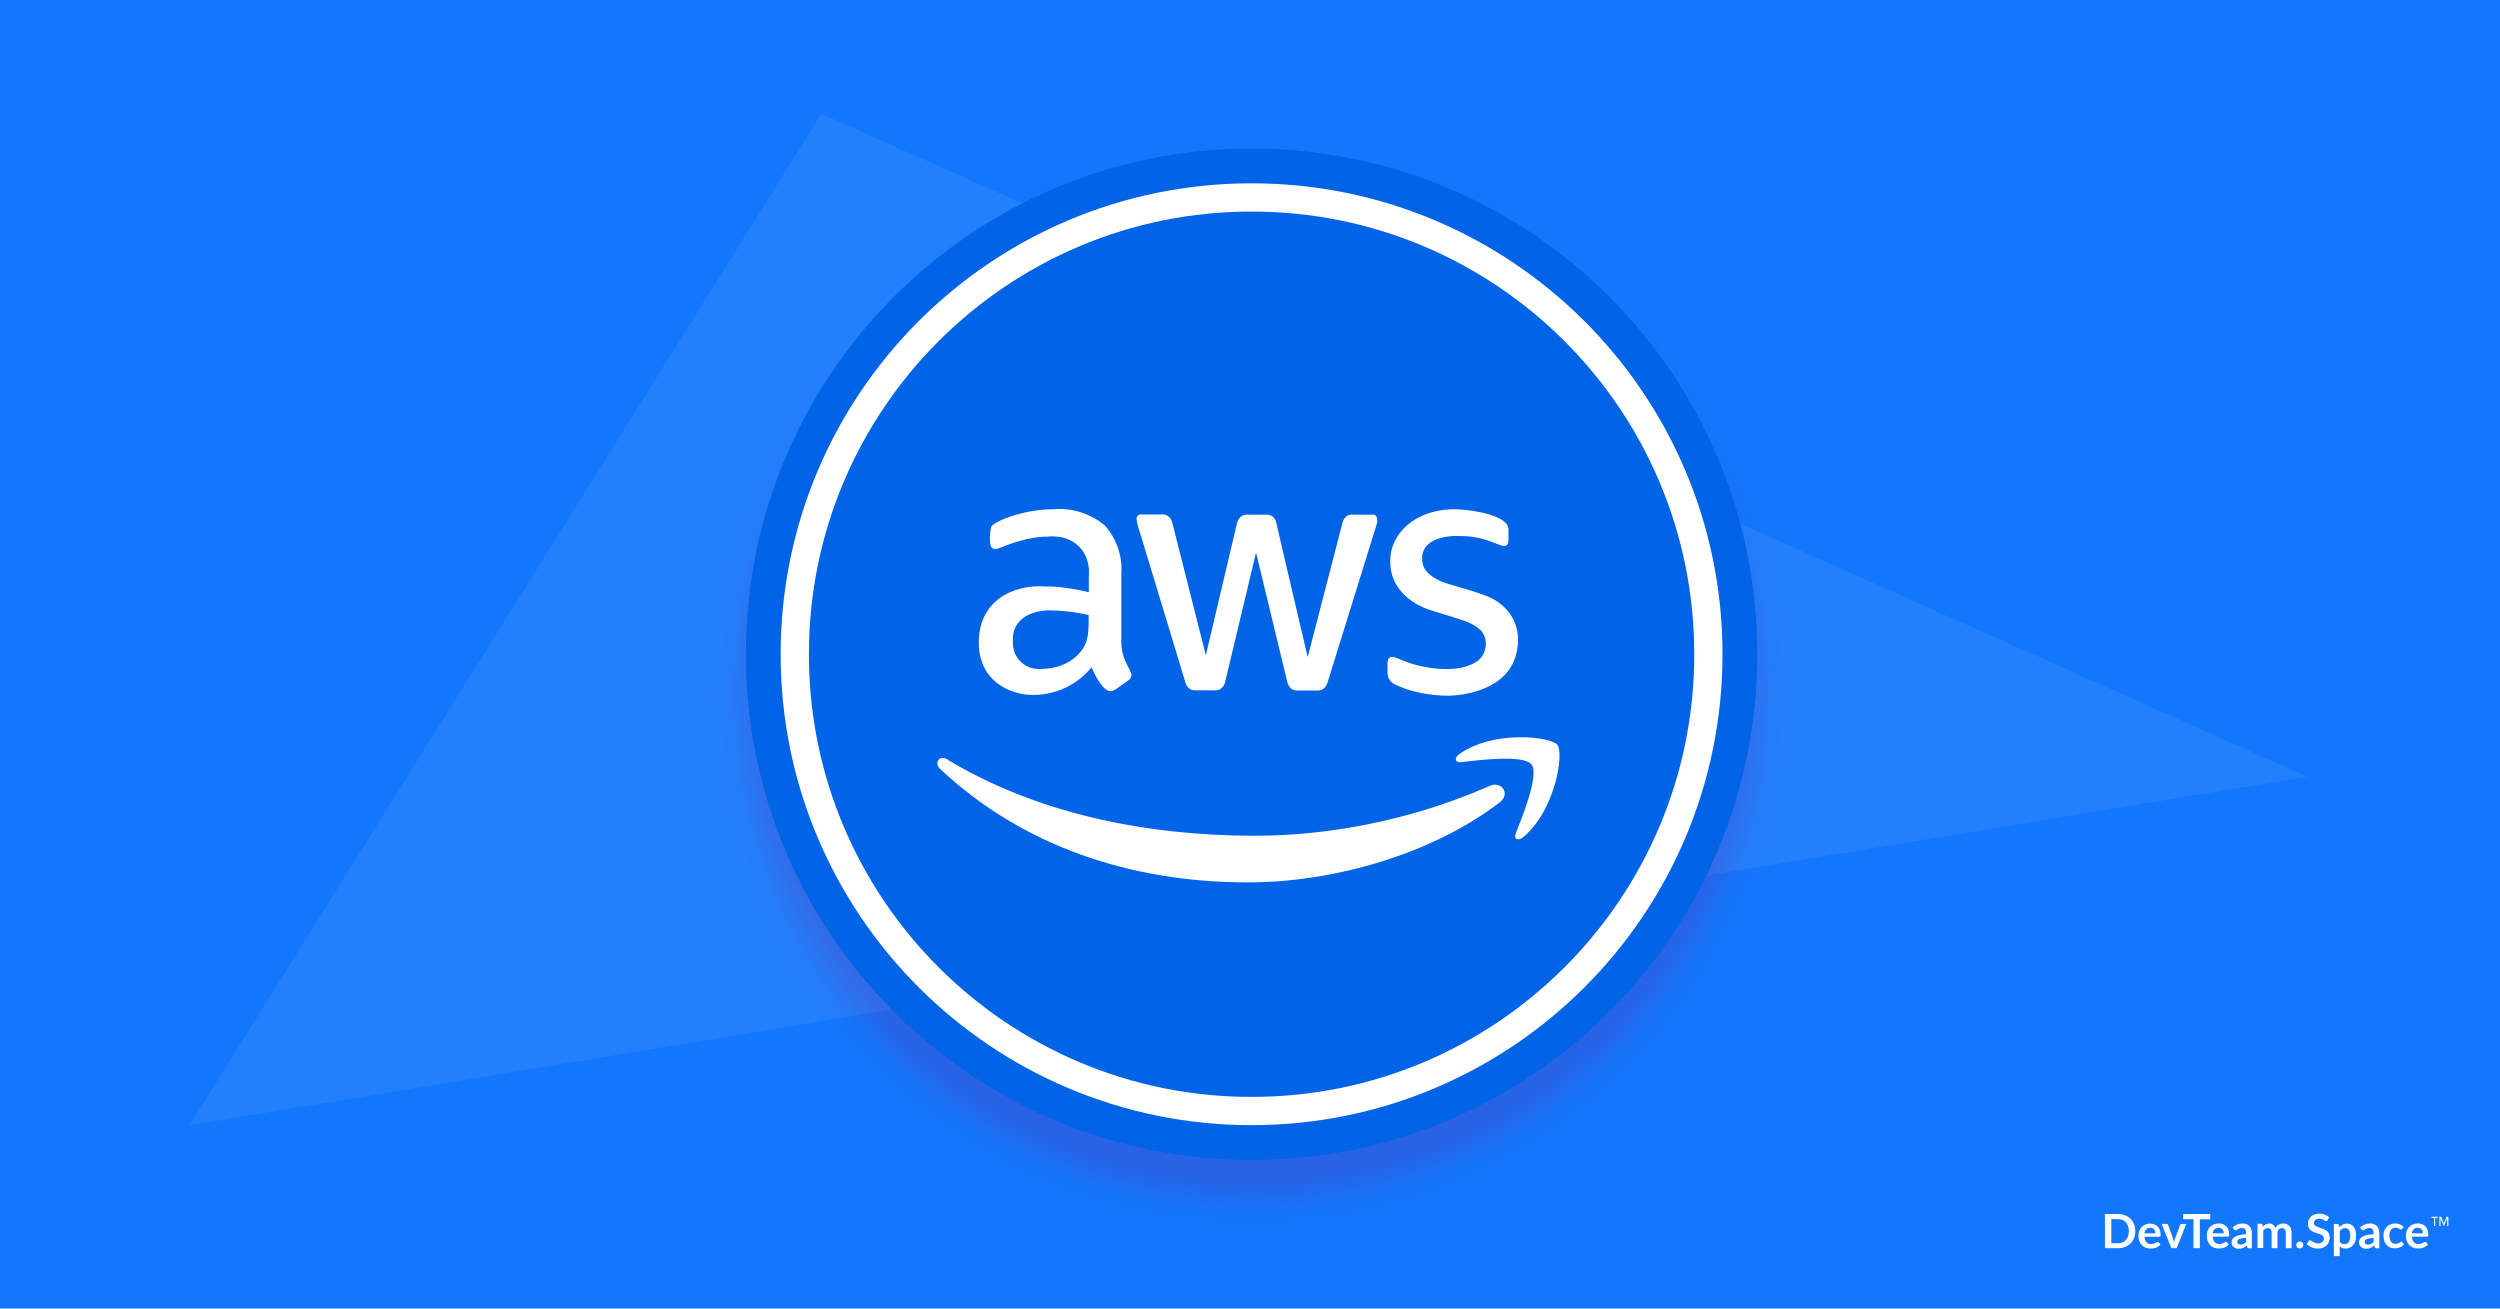
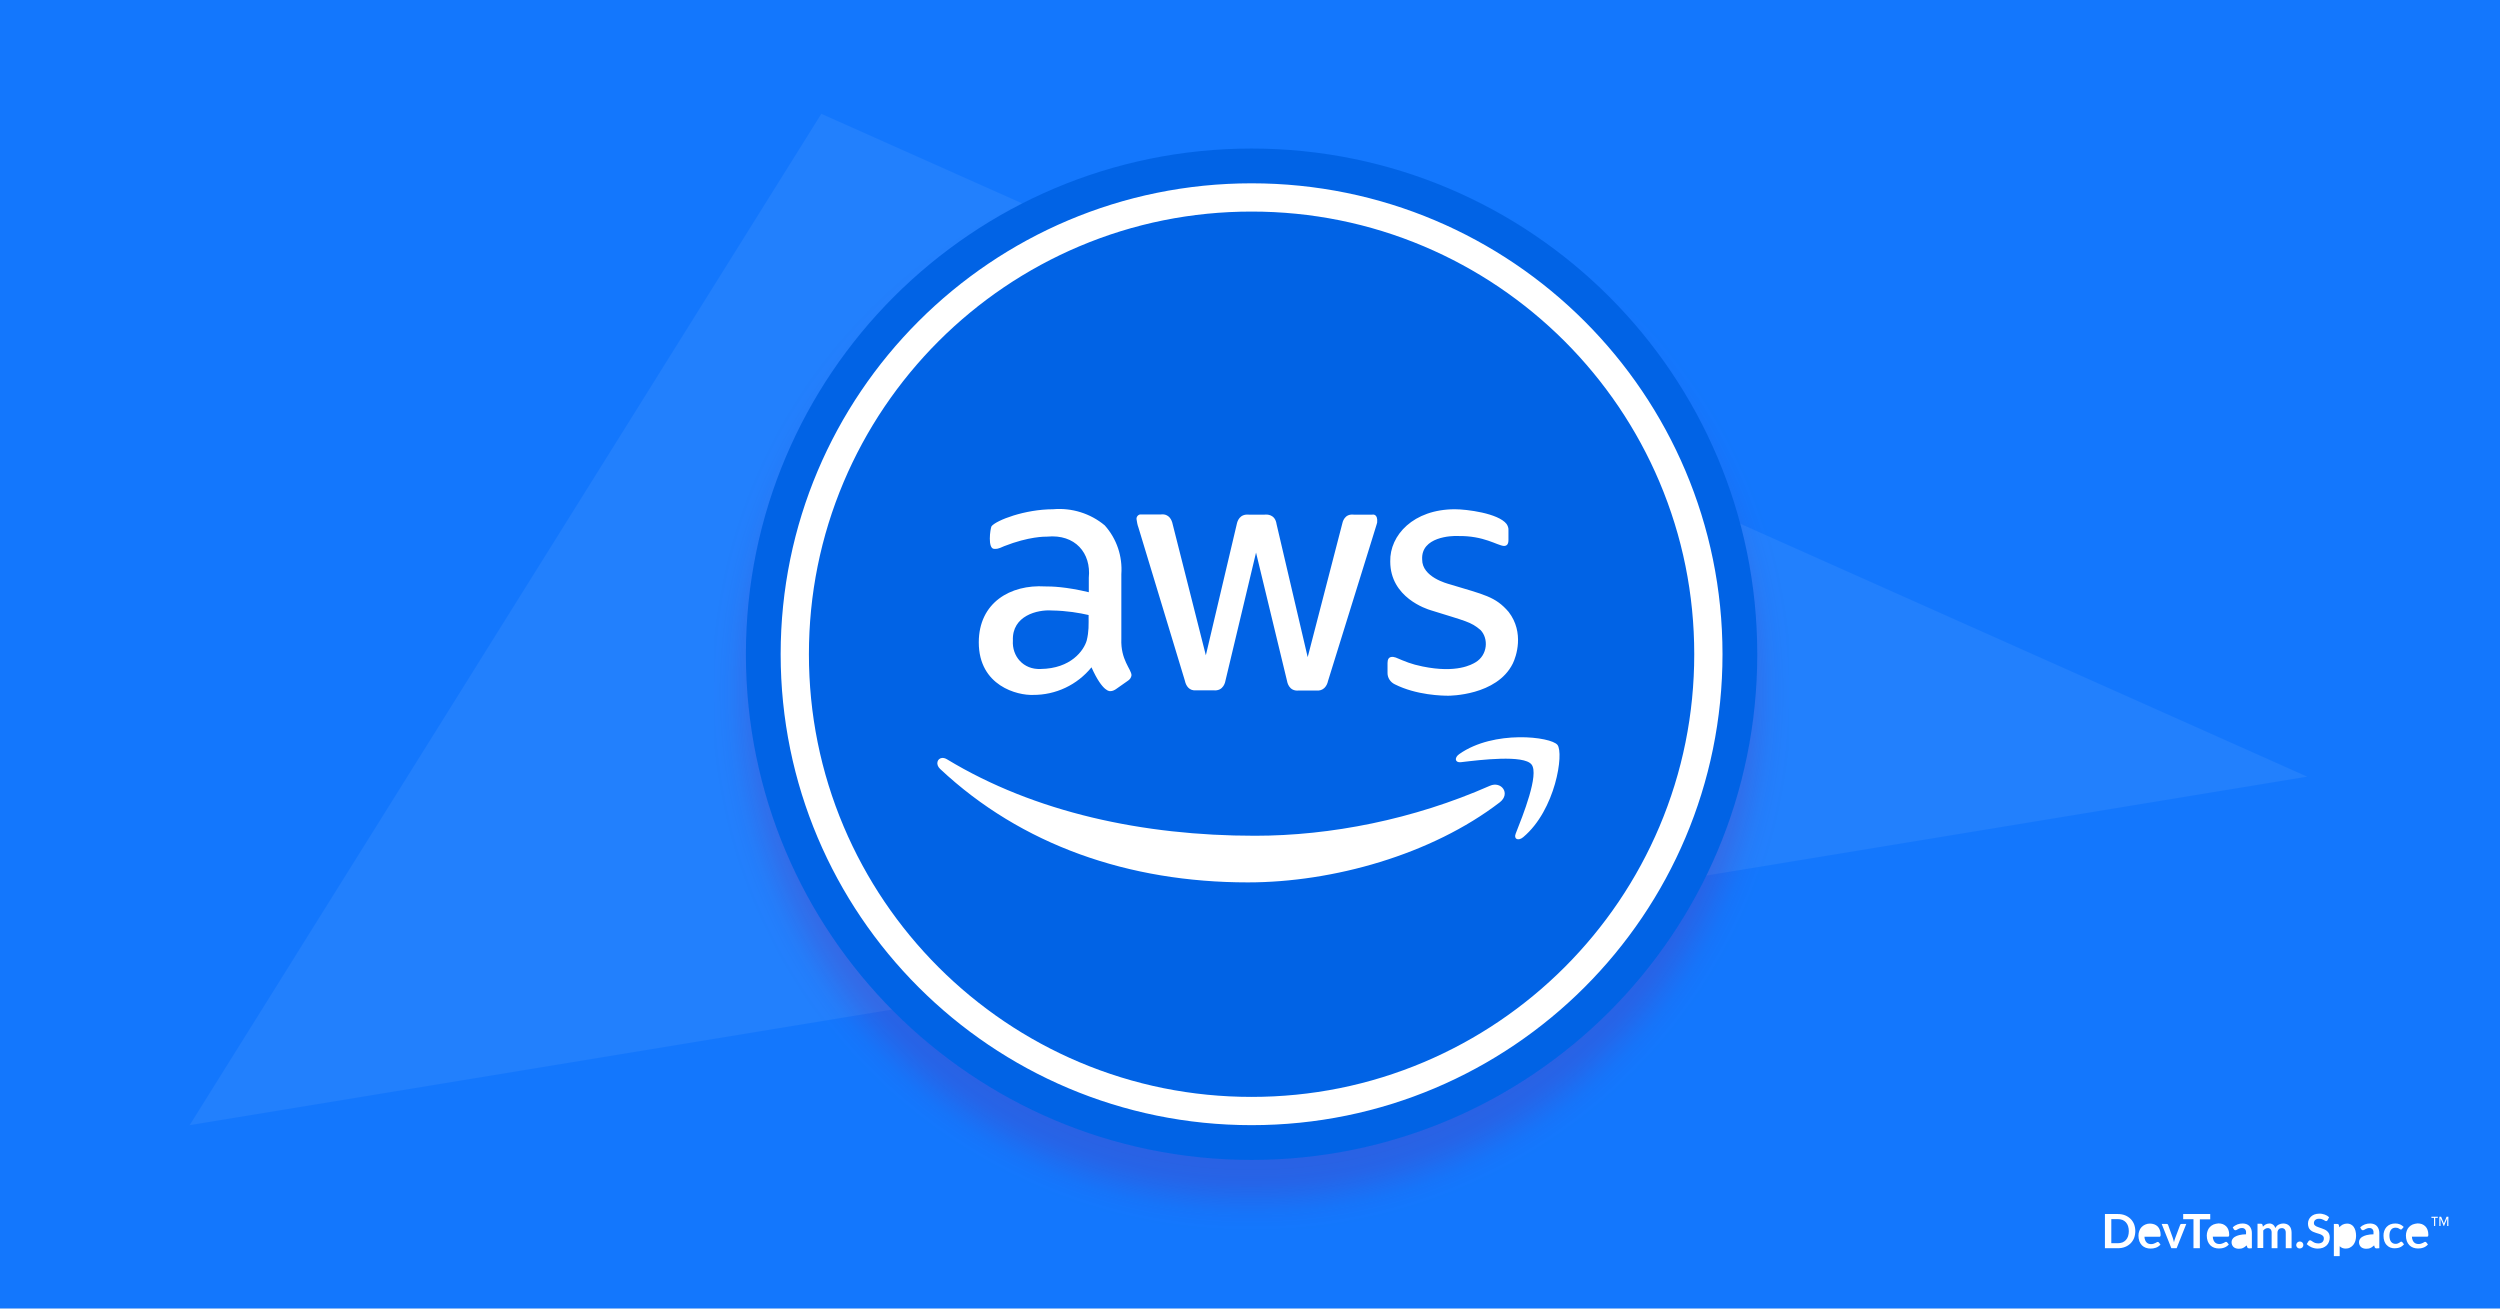
<svg xmlns="http://www.w3.org/2000/svg" width="791" height="414" viewBox="0 0 791 414" fill="none">
  <path fill="#1377FD" d="M0 0h791v414H0z" />
  <path opacity=".065" d="M259.861 36L730 245.736 60 356 259.861 36z" fill="#fff" />
  <g filter="url(#filter0_d_652_57116)">
    <circle cx="396" cy="207" r="160" fill="#0163E5" />
  </g>
-   <path fill-rule="evenodd" clip-rule="evenodd" d="M396 58c-82.291 0-149 66.709-149 149 0 82.29 66.709 149 149 149s149-66.71 149-149c0-82.291-66.709-149-149-149zm0 8.94c18.912 0 37.253 3.702 54.515 11.003a140.085 140.085 0 0123.788 12.911 141.126 141.126 0 0120.734 17.108 141.075 141.075 0 0117.108 20.735 139.975 139.975 0 0112.912 23.788c7.301 17.261 11.003 35.603 11.003 54.515s-3.702 37.253-11.003 54.514a139.937 139.937 0 01-12.912 23.788 140.971 140.971 0 01-17.108 20.735 141.142 141.142 0 01-20.734 17.108 140.115 140.115 0 01-23.788 12.912c-17.262 7.301-35.603 11.003-54.515 11.003s-37.253-3.702-54.515-11.003a140.115 140.115 0 01-23.788-12.912 141.142 141.142 0 01-20.734-17.108 140.971 140.971 0 01-17.108-20.735 140.007 140.007 0 01-12.912-23.788c-7.301-17.261-11.003-35.602-11.003-54.514 0-18.912 3.702-37.254 11.003-54.515a140.045 140.045 0 0112.912-23.788 141.075 141.075 0 0117.108-20.735 141.126 141.126 0 0120.734-17.108 140.085 140.085 0 0123.788-12.911C358.747 70.642 377.088 66.94 396 66.94zm339.55 317.352c.518.173.98.46 1.383.834l-.49.949c-.058.087-.115.173-.202.231-.086.028-.173.057-.259.057a.702.702 0 01-.346-.115 2.826 2.826 0 00-.432-.259 2.77 2.77 0 00-.606-.259 2.613 2.613 0 00-.807-.115c-.23-.029-.49.029-.72.086a1.85 1.85 0 00-.519.288.943.943 0 00-.317.432 1.156 1.156 0 00-.115.546c-.029.23.057.46.201.633.173.173.375.316.577.431.259.115.519.231.807.317.164.065.338.122.515.179.134.044.271.088.407.137.317.115.634.23.923.374.288.144.576.317.807.547.259.23.432.517.576.805.144.374.202.748.202 1.151 0 .489-.087.949-.26 1.38a2.884 2.884 0 01-.72 1.122c-.346.317-.75.576-1.182.748a4.811 4.811 0 01-1.585.259c-.329.027-.631-.023-.957-.078l-.052-.008c-.317-.058-.634-.173-.951-.288l-.174-.086a6.124 6.124 0 01-.691-.374 4.53 4.53 0 01-.72-.575l.605-.978c.058-.058.115-.116.202-.173a.835.835 0 01.259-.058c.144 0 .288.058.404.144.144.115.317.23.518.345.202.144.462.259.692.346.288.086.634.143.951.143.461.029.951-.115 1.326-.402.317-.317.49-.748.461-1.18.029-.23-.057-.489-.201-.69a1.775 1.775 0 00-.577-.46 3.948 3.948 0 00-.807-.317 8.866 8.866 0 01-.461-.143 7.998 7.998 0 00-.461-.144 5.21 5.21 0 01-.923-.345c-.288-.144-.576-.317-.807-.547a2.077 2.077 0 01-.576-.834c-.144-.374-.202-.806-.202-1.237 0-.834.346-1.582.922-2.157.318-.288.692-.547 1.096-.691a4.621 4.621 0 011.527-.259c.606-.028 1.182.087 1.759.288zm-60.327 3.049c-.259-.633-.634-1.237-1.124-1.697a5.27 5.27 0 00-1.729-1.122c-.721-.288-1.47-.403-2.248-.403H666v10.816h4.122c.778 0 1.527-.115 2.248-.403a4.994 4.994 0 002.853-2.819 6.333 6.333 0 000-4.372zm-1.902 3.797a3.386 3.386 0 01-.692 1.208 3.108 3.108 0 01-1.066.748 4.107 4.107 0 01-1.441.259h-2.104v-7.623h2.104c.49 0 .98.087 1.441.259.403.173.778.432 1.066.748.317.345.548.748.692 1.208a5.479 5.479 0 010 3.193zm4.266-2.876c.317-.346.72-.604 1.153-.806a3.515 3.515 0 011.498-.316c.462 0 .923.086 1.355.23.404.144.778.374 1.067.661.317.317.547.691.691 1.094.173.46.26.949.26 1.467a.97.97 0 01-.087.575c-.086.115-.201.172-.346.144h-4.669c0 .374.087.719.202 1.035.086.259.23.518.432.719.173.202.404.345.634.432a2.517 2.517 0 001.586.029c.201-.058.403-.144.576-.231.095-.047.182-.095.259-.137.064-.035.122-.067.173-.093.087-.086.231-.115.346-.115.144 0 .26.058.346.173l.519.661a3.42 3.42 0 01-.692.604 3.004 3.004 0 01-.807.403 3.96 3.96 0 01-.836.202l-.072.007c-.26.026-.5.05-.764.05a4.429 4.429 0 01-1.498-.259 3.35 3.35 0 01-1.211-.776 3.776 3.776 0 01-.807-1.295 5.367 5.367 0 01-.288-1.783c0-.489.086-1.007.259-1.467a3.21 3.21 0 01.721-1.208zm3.459.345c.201.086.374.201.518.374.144.172.231.345.317.546.058.23.116.461.116.691h-3.488c.058-.489.26-.95.577-1.295a1.735 1.735 0 011.268-.46c.202 0 .461.058.692.144zm7.638 6.328h-1.672l-3.055-7.68h1.527c.116-.029.231.029.346.086a.42.42 0 01.173.259l1.47 4.085c.086.23.144.46.202.69l.173.69c.019-.076.035-.153.051-.23.032-.153.064-.307.122-.46a6.64 6.64 0 00.115-.345c.036-.115.072-.23.115-.345l1.528-4.085a.42.42 0 01.173-.259.586.586 0 01.317-.086h1.47l-3.055 7.68zm2.075-10.816v1.64h3.257v9.176h2.017v-9.147h3.286v-1.669h-8.56zm8.445 4.114c.317-.345.721-.604 1.153-.806.49-.201 1.037-.287 1.585-.345.461 0 .922.087 1.355.23.403.173.778.403 1.066.691.317.316.548.69.692 1.093.173.46.259.949.259 1.467a.978.978 0 01-.086.575c-.087.115-.202.173-.346.144h-4.756c0 .374.087.719.202 1.035.086.259.231.518.432.72.173.201.404.345.634.431a2.518 2.518 0 001.586.029 3.53 3.53 0 00.576-.23c.095-.048.182-.095.26-.138.063-.035.121-.067.173-.092.086-.087.23-.116.345-.116a.41.41 0 01.346.173l.519.662c-.202.23-.432.431-.692.604a3.015 3.015 0 01-.807.402 3.899 3.899 0 01-.836.202l-.072.007c-.26.026-.499.05-.763.05a4.43 4.43 0 01-1.499-.259 3.359 3.359 0 01-1.211-.776 3.776 3.776 0 01-.807-1.295 5.367 5.367 0 01-.288-1.783c0-.489.086-1.007.259-1.467.144-.46.404-.863.721-1.208zm3.459.374c.201.086.374.201.518.374.145.172.231.345.318.546.057.23.115.461.086.691h-3.488c.058-.489.26-.95.577-1.295a1.736 1.736 0 011.268-.46c.26 0 .49.058.721.144zm9.828 1.496v4.832l-.836.058a.913.913 0 01-.403-.087c-.115-.086-.202-.172-.231-.316l-.173-.547a7.8 7.8 0 01-.576.461 2.405 2.405 0 01-.577.345c-.201.086-.403.172-.634.201a6.04 6.04 0 01-.749.058 3.24 3.24 0 01-.894-.144 2.207 2.207 0 01-.72-.403 2.102 2.102 0 01-.461-.661 2.33 2.33 0 01-.173-.892c0-.317.086-.604.23-.863.173-.317.433-.604.75-.777a5.02 5.02 0 011.412-.575 9.293 9.293 0 012.191-.259v-.46a1.48 1.48 0 00-.317-1.151 1.224 1.224 0 00-.952-.374 2.16 2.16 0 00-.749.115 4.2 4.2 0 00-.519.23 6.673 6.673 0 01-.403.231.668.668 0 01-.404.115c-.115.028-.23-.029-.317-.087a.853.853 0 01-.23-.23l-.318-.604a4.538 4.538 0 013.2-1.208c.403 0 .836.086 1.21.23.346.115.634.345.894.604.23.288.432.604.548.949.144.403.201.806.201 1.209zm-4.352 3.48a.913.913 0 01-.144-1.151c.115-.172.288-.287.461-.373.288-.116.577-.202.865-.259.461-.087.893-.115 1.354-.144v1.294c-.23.259-.518.46-.807.633a2.299 2.299 0 01-.98.201c-.259 0-.518-.057-.749-.201zm7.955-4.257v5.551h-1.816v-7.68h1.124c.202 0 .404.144.462.345l.115.576c.144-.144.288-.288.432-.403a2.59 2.59 0 01.461-.316c.173-.087.346-.144.548-.202.202-.057.432-.086.634-.086.432 0 .836.144 1.182.403.317.259.547.633.692 1.035.115-.259.288-.46.461-.661.173-.173.374-.317.605-.432.231-.115.461-.201.692-.259.23-.057.461-.086.72-.086.375 0 .75.058 1.124.201.317.115.606.317.836.576.231.259.404.575.519.92.115.403.173.806.173 1.237v4.89h-1.845v-4.89a1.673 1.673 0 00-.317-1.093c-.259-.259-.605-.403-.951-.374a1.65 1.65 0 00-.519.086 1.143 1.143 0 00-.432.288c-.115.144-.231.288-.288.46a1.632 1.632 0 00-.116.633v4.89h-1.844v-4.89a1.713 1.713 0 00-.317-1.122c-.26-.23-.577-.374-.923-.345-.259 0-.518.058-.749.201-.259.144-.49.346-.663.547zm10.52 5.034c.058.143.145.259.231.345.115.115.231.172.346.23.144.057.288.086.461.086.288 0 .605-.115.807-.316a1.128 1.128 0 000-1.582 1.183 1.183 0 00-.346-.23 1.149 1.149 0 00-.432-.087c-.288 0-.605.115-.807.317-.115.115-.173.23-.231.345a1.074 1.074 0 00-.029.892zm13.663 3.078v-3.136c.23.23.518.432.807.547.345.144.72.201 1.095.201.461 0 .951-.086 1.354-.316.404-.202.75-.489 1.038-.835a4.08 4.08 0 00.663-1.265 6.006 6.006 0 00.231-1.582 6.46 6.46 0 00-.202-1.669 4.007 4.007 0 00-.577-1.236 2.471 2.471 0 00-.893-.748 2.601 2.601 0 00-1.153-.259c-.49 0-.98.115-1.412.316-.404.23-.779.518-1.067.863l-.144-.719a.493.493 0 00-.461-.345h-1.124v10.183h1.845zm2.911-8.285a1.023 1.023 0 00-.49-.431 1.388 1.388 0 00-.663-.144 1.656 1.656 0 00-.98.23 2.873 2.873 0 00-.75.69v3.452c.173.23.433.432.692.547.259.086.519.144.807.144.26.028.519-.029.75-.144.23-.115.432-.288.576-.489a2.07 2.07 0 00.375-.806c.086-.374.115-.748.115-1.15 0-.403-.029-.777-.115-1.151a2.448 2.448 0 00-.317-.748zm9.626 5.782v-4.832a3.55 3.55 0 00-.201-1.209 3.149 3.149 0 00-.548-.949c-.259-.259-.548-.489-.893-.604a3.476 3.476 0 00-1.211-.23 4.534 4.534 0 00-3.199 1.208l.317.604a.853.853 0 00.23.23c.087.058.202.115.317.087a.666.666 0 00.404-.115 7.19 7.19 0 00.403-.23v-.001c.173-.086.346-.172.519-.23.231-.086.49-.115.75-.115.345-.028.691.115.951.374.259.317.374.719.317 1.151v.46c-.75 0-1.47.086-2.191.259a5.02 5.02 0 00-1.412.575c-.317.173-.577.46-.749.777a1.744 1.744 0 00-.231.863c0 .316.058.604.173.892.115.258.259.46.461.661.202.173.461.317.721.403.288.086.605.144.893.144.26 0 .519-.029.75-.058.23-.029.432-.115.634-.201.201-.087.403-.202.576-.345.202-.144.375-.288.577-.461l.172.547c.029.144.116.23.231.316a.914.914 0 00.404.087l.835-.058zm-4.496-2.503a.913.913 0 00.144 1.151c.231.144.49.201.75.201.345 0 .663-.057.98-.201.288-.173.576-.374.807-.633v-1.294c-.462.029-.894.057-1.355.144a4.818 4.818 0 00-.865.259 1.154 1.154 0 00-.461.373zm12.221-4.228a3.971 3.971 0 00-1.153-.805 3.848 3.848 0 00-1.499-.288c-.547 0-1.095.086-1.614.288-.432.172-.836.46-1.182.834-.317.374-.576.776-.72 1.237a4.146 4.146 0 00-.231 1.553c0 .575.087 1.151.26 1.668.173.461.403.892.749 1.237.317.345.692.604 1.095.777.433.172.894.259 1.355.259.259 0 .548-.029.807-.058s.548-.115.807-.201c.26-.086.519-.23.75-.403.259-.172.461-.374.662-.604l-.518-.661a.41.41 0 00-.346-.173.433.433 0 00-.317.115c-.054.054-.119.096-.189.142a2.263 2.263 0 00-.128.088c-.144.086-.289.173-.462.23-.23.087-.461.115-.72.115-.288 0-.548-.057-.807-.172a1.971 1.971 0 01-.605-.489 2.07 2.07 0 01-.375-.806 4.516 4.516 0 01-.144-1.093c0-.345.029-.719.115-1.064.058-.288.202-.547.375-.805.173-.231.374-.403.605-.518.259-.115.548-.173.865-.173.23 0 .432.029.634.086l.079.032c.125.048.259.099.353.17.073.054.145.097.21.135.039.023.075.045.107.066a.485.485 0 00.288.086c.087 0 .173 0 .231-.057l.173-.173.49-.575zm1.672.029c.317-.345.72-.604 1.153-.806.49-.201 1.037-.287 1.585-.345.461 0 .922.087 1.355.23.403.173.778.403 1.066.691.317.316.548.69.692 1.093.173.46.259.949.259 1.467a.978.978 0 01-.086.575c-.087.115-.202.173-.346.144h-4.756c0 .374.086.719.202 1.035.086.259.23.518.432.72.173.201.404.345.634.431a2.517 2.517 0 001.585.029c.202-.058.404-.144.577-.23.095-.048.181-.095.259-.138.064-.035.121-.067.173-.092.087-.087.231-.116.346-.116.144 0 .26.058.346.173l.519.662c-.202.23-.433.431-.692.604a3.03 3.03 0 01-.807.402 3.913 3.913 0 01-.836.202l-.072.007c-.26.026-.5.05-.764.05a4.429 4.429 0 01-1.498-.259 3.35 3.35 0 01-1.211-.776 3.776 3.776 0 01-.807-1.295 5.367 5.367 0 01-.288-1.783c0-.489.086-1.007.259-1.467.144-.46.404-.863.721-1.208zm3.458.374c.202.086.375.201.519.374.144.172.231.345.317.546.058.23.116.461.087.691h-3.488c.058-.489.26-.95.577-1.295a1.736 1.736 0 011.268-.46c.259 0 .49.058.72.144zm8.623-.695h.374v-2.933h-.574l-.855 2.133-.855-2.133h-.575v2.933h.374v-2.427l1.002 2.427h.107l1.002-2.427v2.427zm-3.794-2.587h.828v-.346h-2.031v.346h.829v2.587h.374v-2.587z" fill="#fff" />
+   <path fillRule="evenodd" clipRule="evenodd" d="M396 58c-82.291 0-149 66.709-149 149 0 82.29 66.709 149 149 149s149-66.71 149-149c0-82.291-66.709-149-149-149zm0 8.94c18.912 0 37.253 3.702 54.515 11.003a140.085 140.085 0 0123.788 12.911 141.126 141.126 0 0120.734 17.108 141.075 141.075 0 0117.108 20.735 139.975 139.975 0 0112.912 23.788c7.301 17.261 11.003 35.603 11.003 54.515s-3.702 37.253-11.003 54.514a139.937 139.937 0 01-12.912 23.788 140.971 140.971 0 01-17.108 20.735 141.142 141.142 0 01-20.734 17.108 140.115 140.115 0 01-23.788 12.912c-17.262 7.301-35.603 11.003-54.515 11.003s-37.253-3.702-54.515-11.003a140.115 140.115 0 01-23.788-12.912 141.142 141.142 0 01-20.734-17.108 140.971 140.971 0 01-17.108-20.735 140.007 140.007 0 01-12.912-23.788c-7.301-17.261-11.003-35.602-11.003-54.514 0-18.912 3.702-37.254 11.003-54.515a140.045 140.045 0 0112.912-23.788 141.075 141.075 0 0117.108-20.735 141.126 141.126 0 0120.734-17.108 140.085 140.085 0 0123.788-12.911C358.747 70.642 377.088 66.94 396 66.94zm339.55 317.352c.518.173.98.46 1.383.834l-.49.949c-.058.087-.115.173-.202.231-.086.028-.173.057-.259.057a.702.702 0 01-.346-.115 2.826 2.826 0 00-.432-.259 2.77 2.77 0 00-.606-.259 2.613 2.613 0 00-.807-.115c-.23-.029-.49.029-.72.086a1.85 1.85 0 00-.519.288.943.943 0 00-.317.432 1.156 1.156 0 00-.115.546c-.029.23.057.46.201.633.173.173.375.316.577.431.259.115.519.231.807.317.164.065.338.122.515.179.134.044.271.088.407.137.317.115.634.23.923.374.288.144.576.317.807.547.259.23.432.517.576.805.144.374.202.748.202 1.151 0 .489-.087.949-.26 1.38a2.884 2.884 0 01-.72 1.122c-.346.317-.75.576-1.182.748a4.811 4.811 0 01-1.585.259c-.329.027-.631-.023-.957-.078l-.052-.008c-.317-.058-.634-.173-.951-.288l-.174-.086a6.124 6.124 0 01-.691-.374 4.53 4.53 0 01-.72-.575l.605-.978c.058-.058.115-.116.202-.173a.835.835 0 01.259-.058c.144 0 .288.058.404.144.144.115.317.23.518.345.202.144.462.259.692.346.288.086.634.143.951.143.461.029.951-.115 1.326-.402.317-.317.49-.748.461-1.18.029-.23-.057-.489-.201-.69a1.775 1.775 0 00-.577-.46 3.948 3.948 0 00-.807-.317 8.866 8.866 0 01-.461-.143 7.998 7.998 0 00-.461-.144 5.21 5.21 0 01-.923-.345c-.288-.144-.576-.317-.807-.547a2.077 2.077 0 01-.576-.834c-.144-.374-.202-.806-.202-1.237 0-.834.346-1.582.922-2.157.318-.288.692-.547 1.096-.691a4.621 4.621 0 011.527-.259c.606-.028 1.182.087 1.759.288zm-60.327 3.049c-.259-.633-.634-1.237-1.124-1.697a5.27 5.27 0 00-1.729-1.122c-.721-.288-1.47-.403-2.248-.403H666v10.816h4.122c.778 0 1.527-.115 2.248-.403a4.994 4.994 0 002.853-2.819 6.333 6.333 0 000-4.372zm-1.902 3.797a3.386 3.386 0 01-.692 1.208 3.108 3.108 0 01-1.066.748 4.107 4.107 0 01-1.441.259h-2.104v-7.623h2.104c.49 0 .98.087 1.441.259.403.173.778.432 1.066.748.317.345.548.748.692 1.208a5.479 5.479 0 010 3.193zm4.266-2.876c.317-.346.72-.604 1.153-.806a3.515 3.515 0 011.498-.316c.462 0 .923.086 1.355.23.404.144.778.374 1.067.661.317.317.547.691.691 1.094.173.46.26.949.26 1.467a.97.97 0 01-.087.575c-.086.115-.201.172-.346.144h-4.669c0 .374.087.719.202 1.035.086.259.23.518.432.719.173.202.404.345.634.432a2.517 2.517 0 001.586.029c.201-.058.403-.144.576-.231.095-.047.182-.095.259-.137.064-.035.122-.067.173-.093.087-.086.231-.115.346-.115.144 0 .26.058.346.173l.519.661a3.42 3.42 0 01-.692.604 3.004 3.004 0 01-.807.403 3.96 3.96 0 01-.836.202l-.072.007c-.26.026-.5.05-.764.05a4.429 4.429 0 01-1.498-.259 3.35 3.35 0 01-1.211-.776 3.776 3.776 0 01-.807-1.295 5.367 5.367 0 01-.288-1.783c0-.489.086-1.007.259-1.467a3.21 3.21 0 01.721-1.208zm3.459.345c.201.086.374.201.518.374.144.172.231.345.317.546.058.23.116.461.116.691h-3.488c.058-.489.26-.95.577-1.295a1.735 1.735 0 011.268-.46c.202 0 .461.058.692.144zm7.638 6.328h-1.672l-3.055-7.68h1.527c.116-.029.231.029.346.086a.42.42 0 01.173.259l1.47 4.085c.086.23.144.46.202.69l.173.69c.019-.076.035-.153.051-.23.032-.153.064-.307.122-.46a6.64 6.64 0 00.115-.345c.036-.115.072-.23.115-.345l1.528-4.085a.42.42 0 01.173-.259.586.586 0 01.317-.086h1.47l-3.055 7.68zm2.075-10.816v1.64h3.257v9.176h2.017v-9.147h3.286v-1.669h-8.56zm8.445 4.114c.317-.345.721-.604 1.153-.806.49-.201 1.037-.287 1.585-.345.461 0 .922.087 1.355.23.403.173.778.403 1.066.691.317.316.548.69.692 1.093.173.46.259.949.259 1.467a.978.978 0 01-.086.575c-.087.115-.202.173-.346.144h-4.756c0 .374.087.719.202 1.035.086.259.231.518.432.72.173.201.404.345.634.431a2.518 2.518 0 001.586.029 3.53 3.53 0 00.576-.23c.095-.048.182-.095.26-.138.063-.035.121-.067.173-.092.086-.087.23-.116.345-.116a.41.41 0 01.346.173l.519.662c-.202.23-.432.431-.692.604a3.015 3.015 0 01-.807.402 3.899 3.899 0 01-.836.202l-.072.007c-.26.026-.499.05-.763.05a4.43 4.43 0 01-1.499-.259 3.359 3.359 0 01-1.211-.776 3.776 3.776 0 01-.807-1.295 5.367 5.367 0 01-.288-1.783c0-.489.086-1.007.259-1.467.144-.46.404-.863.721-1.208zm3.459.374c.201.086.374.201.518.374.145.172.231.345.318.546.057.23.115.461.086.691h-3.488c.058-.489.26-.95.577-1.295a1.736 1.736 0 011.268-.46c.26 0 .49.058.721.144zm9.828 1.496v4.832l-.836.058a.913.913 0 01-.403-.087c-.115-.086-.202-.172-.231-.316l-.173-.547a7.8 7.8 0 01-.576.461 2.405 2.405 0 01-.577.345c-.201.086-.403.172-.634.201a6.04 6.04 0 01-.749.058 3.24 3.24 0 01-.894-.144 2.207 2.207 0 01-.72-.403 2.102 2.102 0 01-.461-.661 2.33 2.33 0 01-.173-.892c0-.317.086-.604.23-.863.173-.317.433-.604.75-.777a5.02 5.02 0 011.412-.575 9.293 9.293 0 012.191-.259v-.46a1.48 1.48 0 00-.317-1.151 1.224 1.224 0 00-.952-.374 2.16 2.16 0 00-.749.115 4.2 4.2 0 00-.519.23 6.673 6.673 0 01-.403.231.668.668 0 01-.404.115c-.115.028-.23-.029-.317-.087a.853.853 0 01-.23-.23l-.318-.604a4.538 4.538 0 013.2-1.208c.403 0 .836.086 1.21.23.346.115.634.345.894.604.23.288.432.604.548.949.144.403.201.806.201 1.209zm-4.352 3.48a.913.913 0 01-.144-1.151c.115-.172.288-.287.461-.373.288-.116.577-.202.865-.259.461-.087.893-.115 1.354-.144v1.294c-.23.259-.518.46-.807.633a2.299 2.299 0 01-.98.201c-.259 0-.518-.057-.749-.201zm7.955-4.257v5.551h-1.816v-7.68h1.124c.202 0 .404.144.462.345l.115.576c.144-.144.288-.288.432-.403a2.59 2.59 0 01.461-.316c.173-.087.346-.144.548-.202.202-.057.432-.086.634-.086.432 0 .836.144 1.182.403.317.259.547.633.692 1.035.115-.259.288-.46.461-.661.173-.173.374-.317.605-.432.231-.115.461-.201.692-.259.23-.057.461-.086.72-.086.375 0 .75.058 1.124.201.317.115.606.317.836.576.231.259.404.575.519.92.115.403.173.806.173 1.237v4.89h-1.845v-4.89a1.673 1.673 0 00-.317-1.093c-.259-.259-.605-.403-.951-.374a1.65 1.65 0 00-.519.086 1.143 1.143 0 00-.432.288c-.115.144-.231.288-.288.46a1.632 1.632 0 00-.116.633v4.89h-1.844v-4.89a1.713 1.713 0 00-.317-1.122c-.26-.23-.577-.374-.923-.345-.259 0-.518.058-.749.201-.259.144-.49.346-.663.547zm10.52 5.034c.058.143.145.259.231.345.115.115.231.172.346.23.144.057.288.086.461.086.288 0 .605-.115.807-.316a1.128 1.128 0 000-1.582 1.183 1.183 0 00-.346-.23 1.149 1.149 0 00-.432-.087c-.288 0-.605.115-.807.317-.115.115-.173.23-.231.345a1.074 1.074 0 00-.029.892zm13.663 3.078v-3.136c.23.23.518.432.807.547.345.144.72.201 1.095.201.461 0 .951-.086 1.354-.316.404-.202.75-.489 1.038-.835a4.08 4.08 0 00.663-1.265 6.006 6.006 0 00.231-1.582 6.46 6.46 0 00-.202-1.669 4.007 4.007 0 00-.577-1.236 2.471 2.471 0 00-.893-.748 2.601 2.601 0 00-1.153-.259c-.49 0-.98.115-1.412.316-.404.23-.779.518-1.067.863l-.144-.719a.493.493 0 00-.461-.345h-1.124v10.183h1.845zm2.911-8.285a1.023 1.023 0 00-.49-.431 1.388 1.388 0 00-.663-.144 1.656 1.656 0 00-.98.23 2.873 2.873 0 00-.75.69v3.452c.173.23.433.432.692.547.259.086.519.144.807.144.26.028.519-.029.75-.144.23-.115.432-.288.576-.489a2.07 2.07 0 00.375-.806c.086-.374.115-.748.115-1.15 0-.403-.029-.777-.115-1.151a2.448 2.448 0 00-.317-.748zm9.626 5.782v-4.832a3.55 3.55 0 00-.201-1.209 3.149 3.149 0 00-.548-.949c-.259-.259-.548-.489-.893-.604a3.476 3.476 0 00-1.211-.23 4.534 4.534 0 00-3.199 1.208l.317.604a.853.853 0 00.23.23c.087.058.202.115.317.087a.666.666 0 00.404-.115 7.19 7.19 0 00.403-.23v-.001c.173-.086.346-.172.519-.23.231-.086.49-.115.75-.115.345-.028.691.115.951.374.259.317.374.719.317 1.151v.46c-.75 0-1.47.086-2.191.259a5.02 5.02 0 00-1.412.575c-.317.173-.577.46-.749.777a1.744 1.744 0 00-.231.863c0 .316.058.604.173.892.115.258.259.46.461.661.202.173.461.317.721.403.288.086.605.144.893.144.26 0 .519-.029.75-.058.23-.029.432-.115.634-.201.201-.087.403-.202.576-.345.202-.144.375-.288.577-.461l.172.547c.029.144.116.23.231.316a.914.914 0 00.404.087l.835-.058zm-4.496-2.503a.913.913 0 00.144 1.151c.231.144.49.201.75.201.345 0 .663-.057.98-.201.288-.173.576-.374.807-.633v-1.294c-.462.029-.894.057-1.355.144a4.818 4.818 0 00-.865.259 1.154 1.154 0 00-.461.373zm12.221-4.228a3.971 3.971 0 00-1.153-.805 3.848 3.848 0 00-1.499-.288c-.547 0-1.095.086-1.614.288-.432.172-.836.46-1.182.834-.317.374-.576.776-.72 1.237a4.146 4.146 0 00-.231 1.553c0 .575.087 1.151.26 1.668.173.461.403.892.749 1.237.317.345.692.604 1.095.777.433.172.894.259 1.355.259.259 0 .548-.029.807-.058s.548-.115.807-.201c.26-.086.519-.23.75-.403.259-.172.461-.374.662-.604l-.518-.661a.41.41 0 00-.346-.173.433.433 0 00-.317.115c-.054.054-.119.096-.189.142a2.263 2.263 0 00-.128.088c-.144.086-.289.173-.462.23-.23.087-.461.115-.72.115-.288 0-.548-.057-.807-.172a1.971 1.971 0 01-.605-.489 2.07 2.07 0 01-.375-.806 4.516 4.516 0 01-.144-1.093c0-.345.029-.719.115-1.064.058-.288.202-.547.375-.805.173-.231.374-.403.605-.518.259-.115.548-.173.865-.173.23 0 .432.029.634.086l.079.032c.125.048.259.099.353.17.073.054.145.097.21.135.039.023.075.045.107.066a.485.485 0 00.288.086c.087 0 .173 0 .231-.057l.173-.173.49-.575zm1.672.029c.317-.345.72-.604 1.153-.806.49-.201 1.037-.287 1.585-.345.461 0 .922.087 1.355.23.403.173.778.403 1.066.691.317.316.548.69.692 1.093.173.46.259.949.259 1.467a.978.978 0 01-.086.575c-.087.115-.202.173-.346.144h-4.756c0 .374.086.719.202 1.035.086.259.23.518.432.72.173.201.404.345.634.431a2.517 2.517 0 001.585.029c.202-.058.404-.144.577-.23.095-.048.181-.095.259-.138.064-.035.121-.067.173-.092.087-.087.231-.116.346-.116.144 0 .26.058.346.173l.519.662c-.202.23-.433.431-.692.604a3.03 3.03 0 01-.807.402 3.913 3.913 0 01-.836.202l-.072.007c-.26.026-.5.05-.764.05a4.429 4.429 0 01-1.498-.259 3.35 3.35 0 01-1.211-.776 3.776 3.776 0 01-.807-1.295 5.367 5.367 0 01-.288-1.783c0-.489.086-1.007.259-1.467.144-.46.404-.863.721-1.208zm3.458.374c.202.086.375.201.519.374.144.172.231.345.317.546.058.23.116.461.087.691h-3.488c.058-.489.26-.95.577-1.295a1.736 1.736 0 011.268-.46c.259 0 .49.058.72.144zm8.623-.695h.374v-2.933h-.574l-.855 2.133-.855-2.133h-.575v2.933h.374v-2.427l1.002 2.427h.107l1.002-2.427v2.427zm-3.794-2.587h.828v-.346h-2.031v.346h.829v2.587h.374v-2.587z" fill="#fff" />
  <path d="M333.207 161.127c-8.925 0-17.985 3.48-19.495 5.383-.394.787-1.307 7.152.859 7.152.722 0 1.053.126 3.153-.859 7.875-3.084 12.865-3.012 13.586-3.012 8.86-.853 13.977 5.188 13.189 12.997v4.589c-7.481-1.772-11.755-1.833-13.855-1.833-10.894-.657-20.957 5.087-20.957 17.713 0 13.847 12.36 16.809 17.15 16.612a23.595 23.595 0 0018.508-8.729c3.61 8.072 5.908 7.537 5.973 7.537.657 0 1.18-.262 1.705-.59l3.743-2.628c.656-.393 1.177-1.045 1.243-1.832-.066-1.904-3.48-4.857-3.217-11.485v-20.469c.394-5.644-1.436-11.167-5.242-15.432-4.529-3.807-10.502-5.639-16.343-5.114zm127.136 0c-13.125 0-20.666 8.2-20.469 16.534 0 11.419 11.543 15.038 12.855 15.432 11.091 3.478 12.605 3.604 15.689 6.229 2.625 2.691 2.295 7.945-1.577 10.241-1.115.657-5.911 3.539-16.739 1.308-3.609-.722-5.506-1.573-8.46-2.82-.787-.262-2.627-.723-2.627 1.705v3.217c0 1.509.916 2.881 2.294 3.538 6.891 3.478 15.16 3.614 16.932 3.614.262 0 15.352.008 20.405-10.177 1.044-2.1 3.746-9.767-1.307-16.329-4.2-4.922-7.81-5.448-18.573-8.729-.918-.262-8.858-2.305-8.792-7.883-.394-7.153 9.322-7.539 11.356-7.408 8.203-.131 12.265 2.943 14.496 3.14.985 0 1.449-.584 1.449-1.897v-3.025c.065-.722-.196-1.434-.59-2.025-2.625-3.412-12.667-4.665-16.342-4.665zm-99.617 1.64c-.722.131-1.246.855-1.115 1.577.131.853.262 1.71.59 2.563l14.701 48.488c.328 1.575 1.369 3.288 3.666 3.025h5.383c3.282.328 3.742-2.825 3.807-3.153l9.652-40.426 9.779 40.49c.066.328.527 3.482 3.743 3.153h5.447c2.363.263 3.479-1.45 3.807-3.025 16.538-53.221 15.416-49.603 15.548-50.128.262-2.757-1.314-2.565-1.577-2.5h-5.845c-2.953-.328-3.534 2.369-3.665 3.025l-10.895 42.067-9.844-42.067c-.459-3.215-3.086-3.09-3.743-3.025h-5.05c-2.887-.262-3.61 2.041-3.806 3.025l-9.78 41.477-10.498-41.477c-.262-1.312-1.119-3.351-3.678-3.089h-6.627zm-27.916 30.39c4.725.066 8.804.78 11.625 1.436 0 3.281.12 5.122-.602 8.075-.919 3.15-4.979 8.866-14.561 8.998-5.512.262-9.12-4.076-8.792-8.998-.328-7.875 7.802-9.839 12.33-9.511zm147.772 40.106c-6.126.085-13.356 1.457-18.842 5.306-1.693 1.175-1.396 2.806.487 2.589 6.169-.741 19.899-2.406 22.354.731 2.461 3.137-2.722 16.078-5.012 21.866-.709 1.726.79 2.441 2.371 1.128 10.264-8.597 12.931-26.618 10.831-29.211-1.053-1.296-6.064-2.494-12.189-2.409zm-182.597 6.562c-1.431.197-2.047 2.011-.551 3.448 25.705 24.111 59.672 35.915 97.387 35.915 26.899 0 58.127-8.777 79.685-25.315 3.564-2.75.528-6.87-3.127-5.242-24.17 10.664-50.421 15.804-74.315 15.804-35.412 0-69.692-7.393-97.425-24.187-.607-.367-1.177-.488-1.654-.423z" fill="#fff" />
  <defs>
    <filter id="filter0_d_652_57116" x="226" y="47" width="340" height="342" filterUnits="userSpaceOnUse" color-interpolation-filters="sRGB">
      <feFlood flood-opacity="0" result="BackgroundImageFix" />
      <feColorMatrix in="SourceAlpha" values="0 0 0 0 0 0 0 0 0 0 0 0 0 0 0 0 0 0 127 0" result="hardAlpha" />
      <feOffset dy="12" />
      <feGaussianBlur stdDeviation="5" />
      <feColorMatrix values="0 0 0 0 0.484 0 0 0 0 0.07 0 0 0 0 0.539 0 0 0 0.213 0" />
      <feBlend in2="BackgroundImageFix" result="effect1_dropShadow_652_57116" />
      <feBlend in="SourceGraphic" in2="effect1_dropShadow_652_57116" result="shape" />
    </filter>
  </defs>
</svg>
